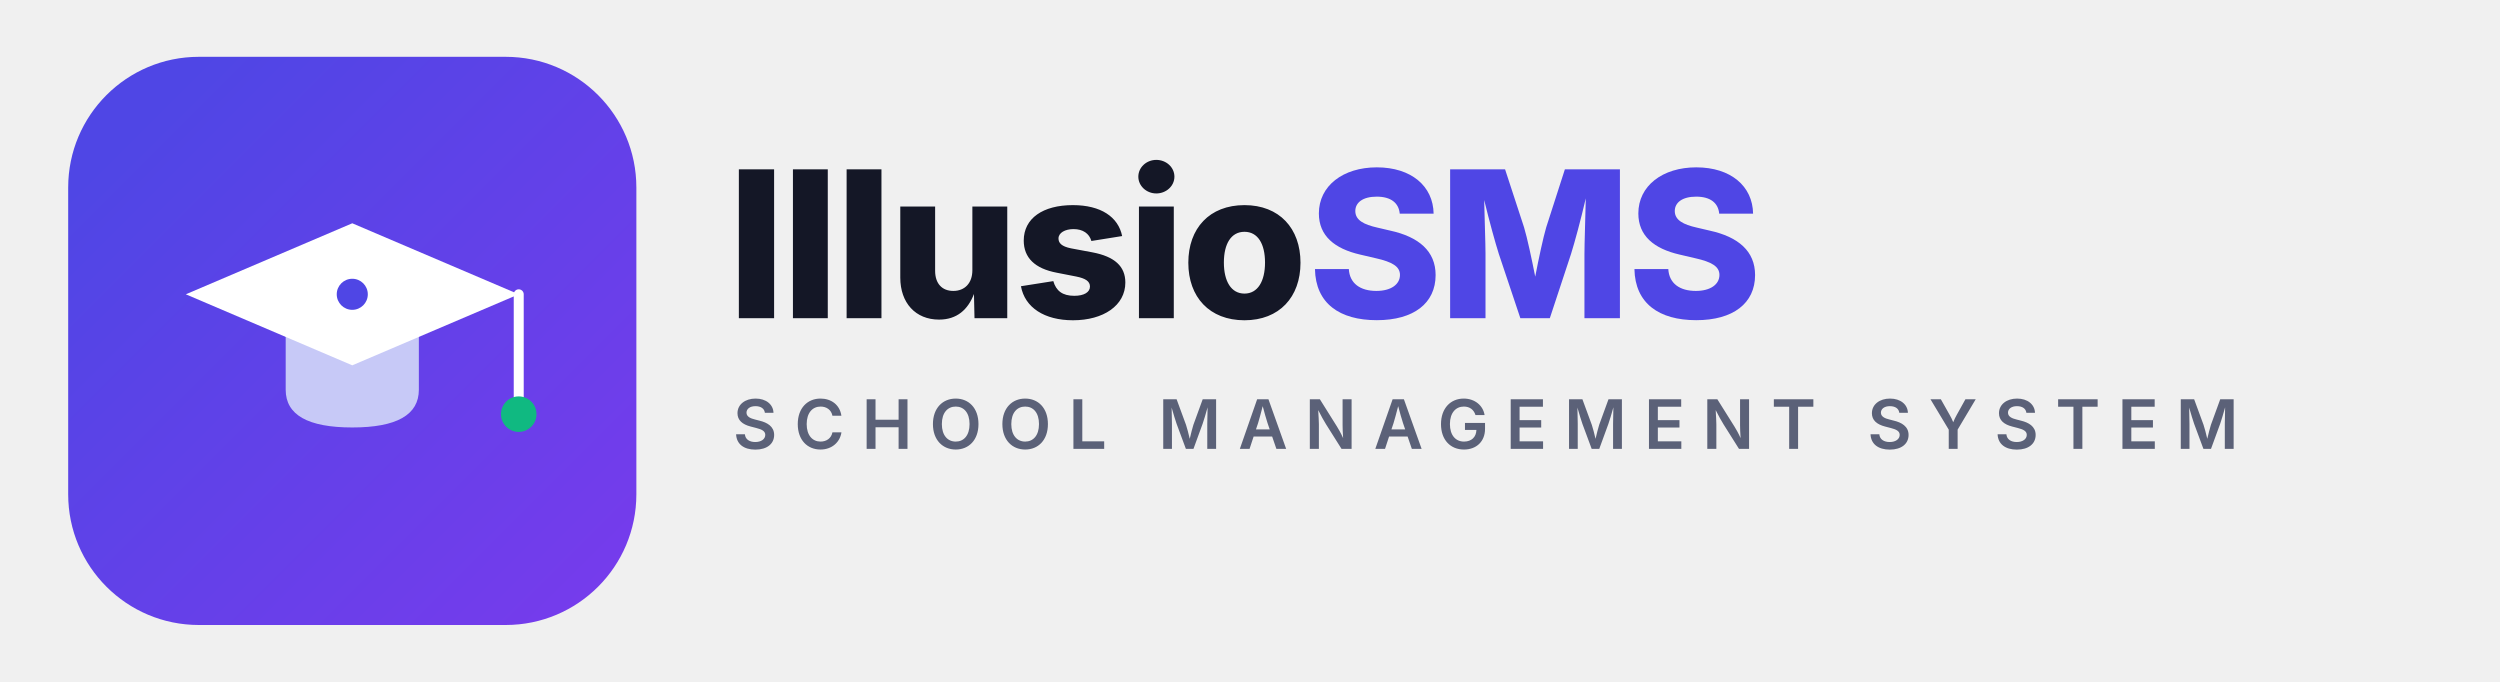
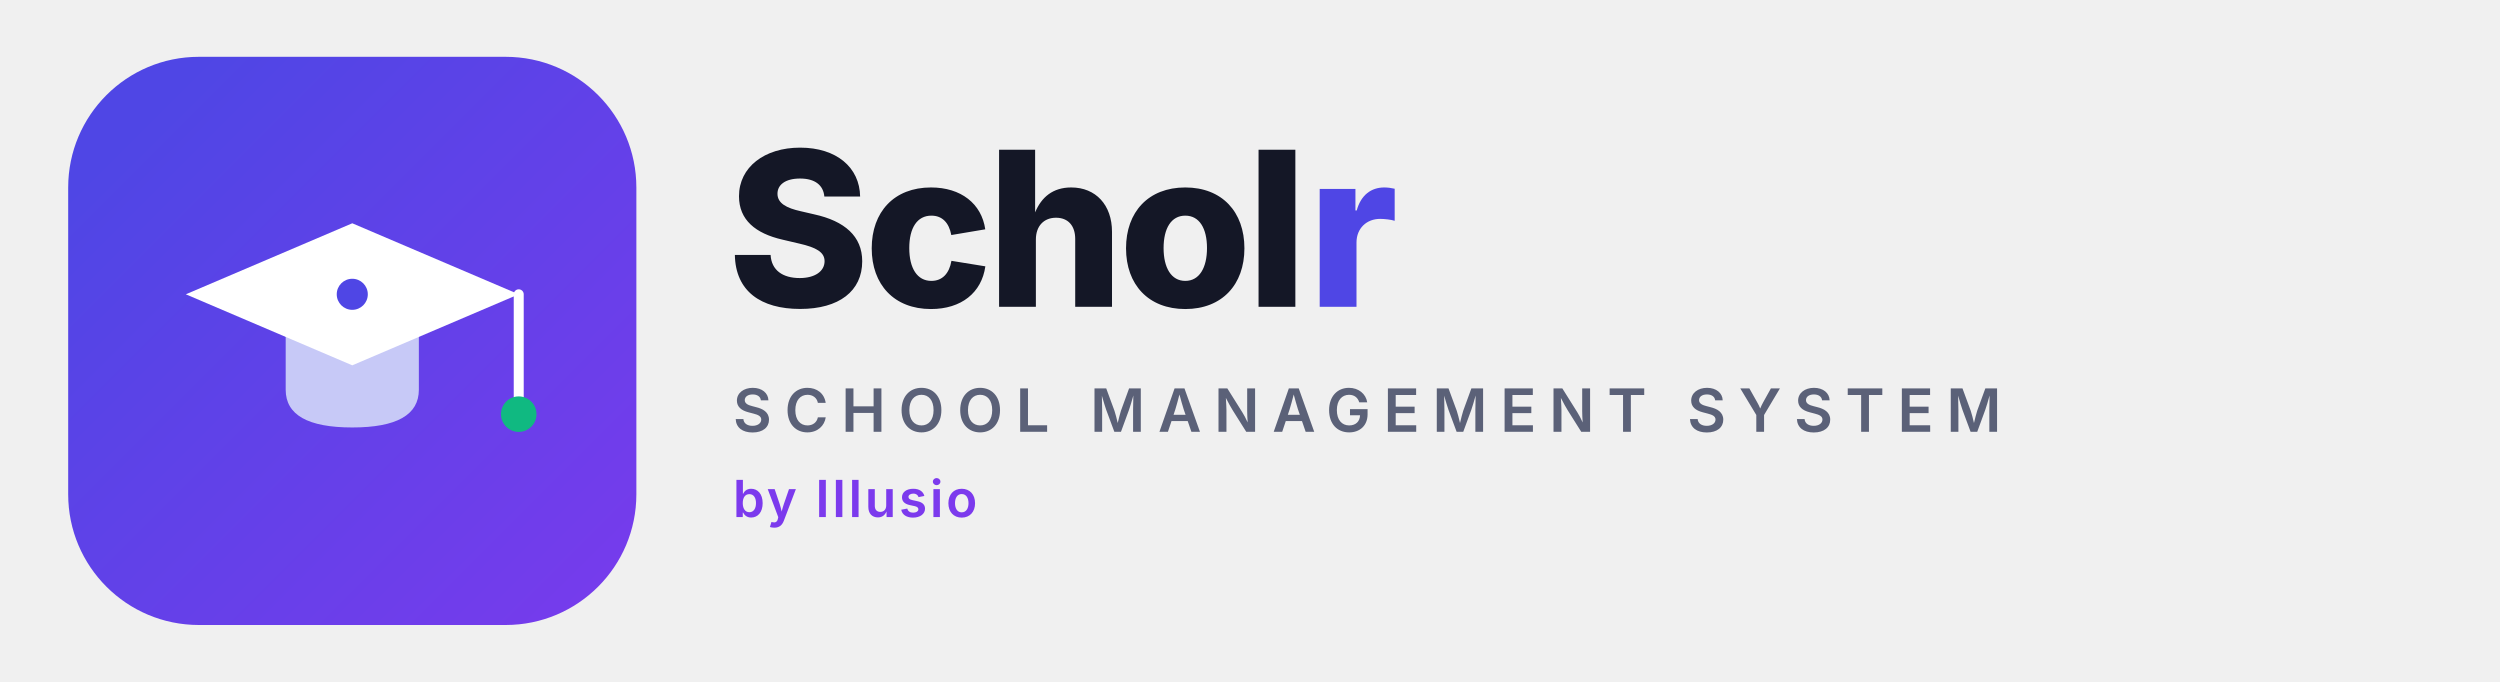
- <svg xmlns="http://www.w3.org/2000/svg" width="880" height="240" viewBox="0 0 880 240" fill="none" role="img" aria-label="Illusio SMS — School Management System">
+ <svg xmlns="http://www.w3.org/2000/svg" width="880" height="240" viewBox="0 0 880 240" fill="none" role="img" aria-label="Scholr — School Management System by Illusio">
  <defs>
    <linearGradient id="illMark2" x1="24" y1="24" x2="216" y2="216" gradientUnits="userSpaceOnUse">
      <stop stop-color="#4F46E5" />
      <stop offset="1" stop-color="#7C3AED" />
    </linearGradient>
  </defs>
  <g transform="translate(24,20)">
    <rect width="200" height="200" rx="46" fill="url(#illMark2)" />
    <g transform="translate(0,0) scale(0.390625)">
      <path d="M196 250 L316 250 L316 300 Q316 334 256 334 Q196 334 196 300 Z" fill="#C7C9F7" />
      <path d="M256 150 L406 214 L256 278 L106 214 Z" fill="#ffffff" />
      <circle cx="256" cy="214" r="14" fill="#4F46E5" />
      <path d="M406 214 L406 308" stroke="#ffffff" stroke-width="9" stroke-linecap="round" />
      <circle cx="406" cy="322" r="16" fill="#10B981" />
    </g>
  </g>
-   <text x="256" y="112" font-family="Inter, Segoe UI, Arial, sans-serif" font-size="72" font-weight="800" letter-spacing="-1.5" fill="#141726">Illusio<tspan fill="#4F46E5"> SMS</tspan>
+   <text x="256" y="108" font-family="Inter, Segoe UI, Arial, sans-serif" font-size="76" font-weight="800" letter-spacing="-2" fill="#141726">Schol<tspan fill="#4F46E5">r</tspan>
  </text>
-   <text x="258" y="158" font-family="Inter, Segoe UI, Arial, sans-serif" font-size="24" font-weight="600" letter-spacing="6" fill="#5B6178">SCHOOL MANAGEMENT SYSTEM</text>
+   <text x="258" y="152" font-family="Inter, Segoe UI, Arial, sans-serif" font-size="21" font-weight="600" letter-spacing="4.5" fill="#5B6178">SCHOOL MANAGEMENT SYSTEM</text>
+   <text x="258" y="182" font-family="Inter, Segoe UI, Arial, sans-serif" font-size="18" font-weight="600" letter-spacing="1" fill="#7C3AED">by Illusio</text>
</svg>
